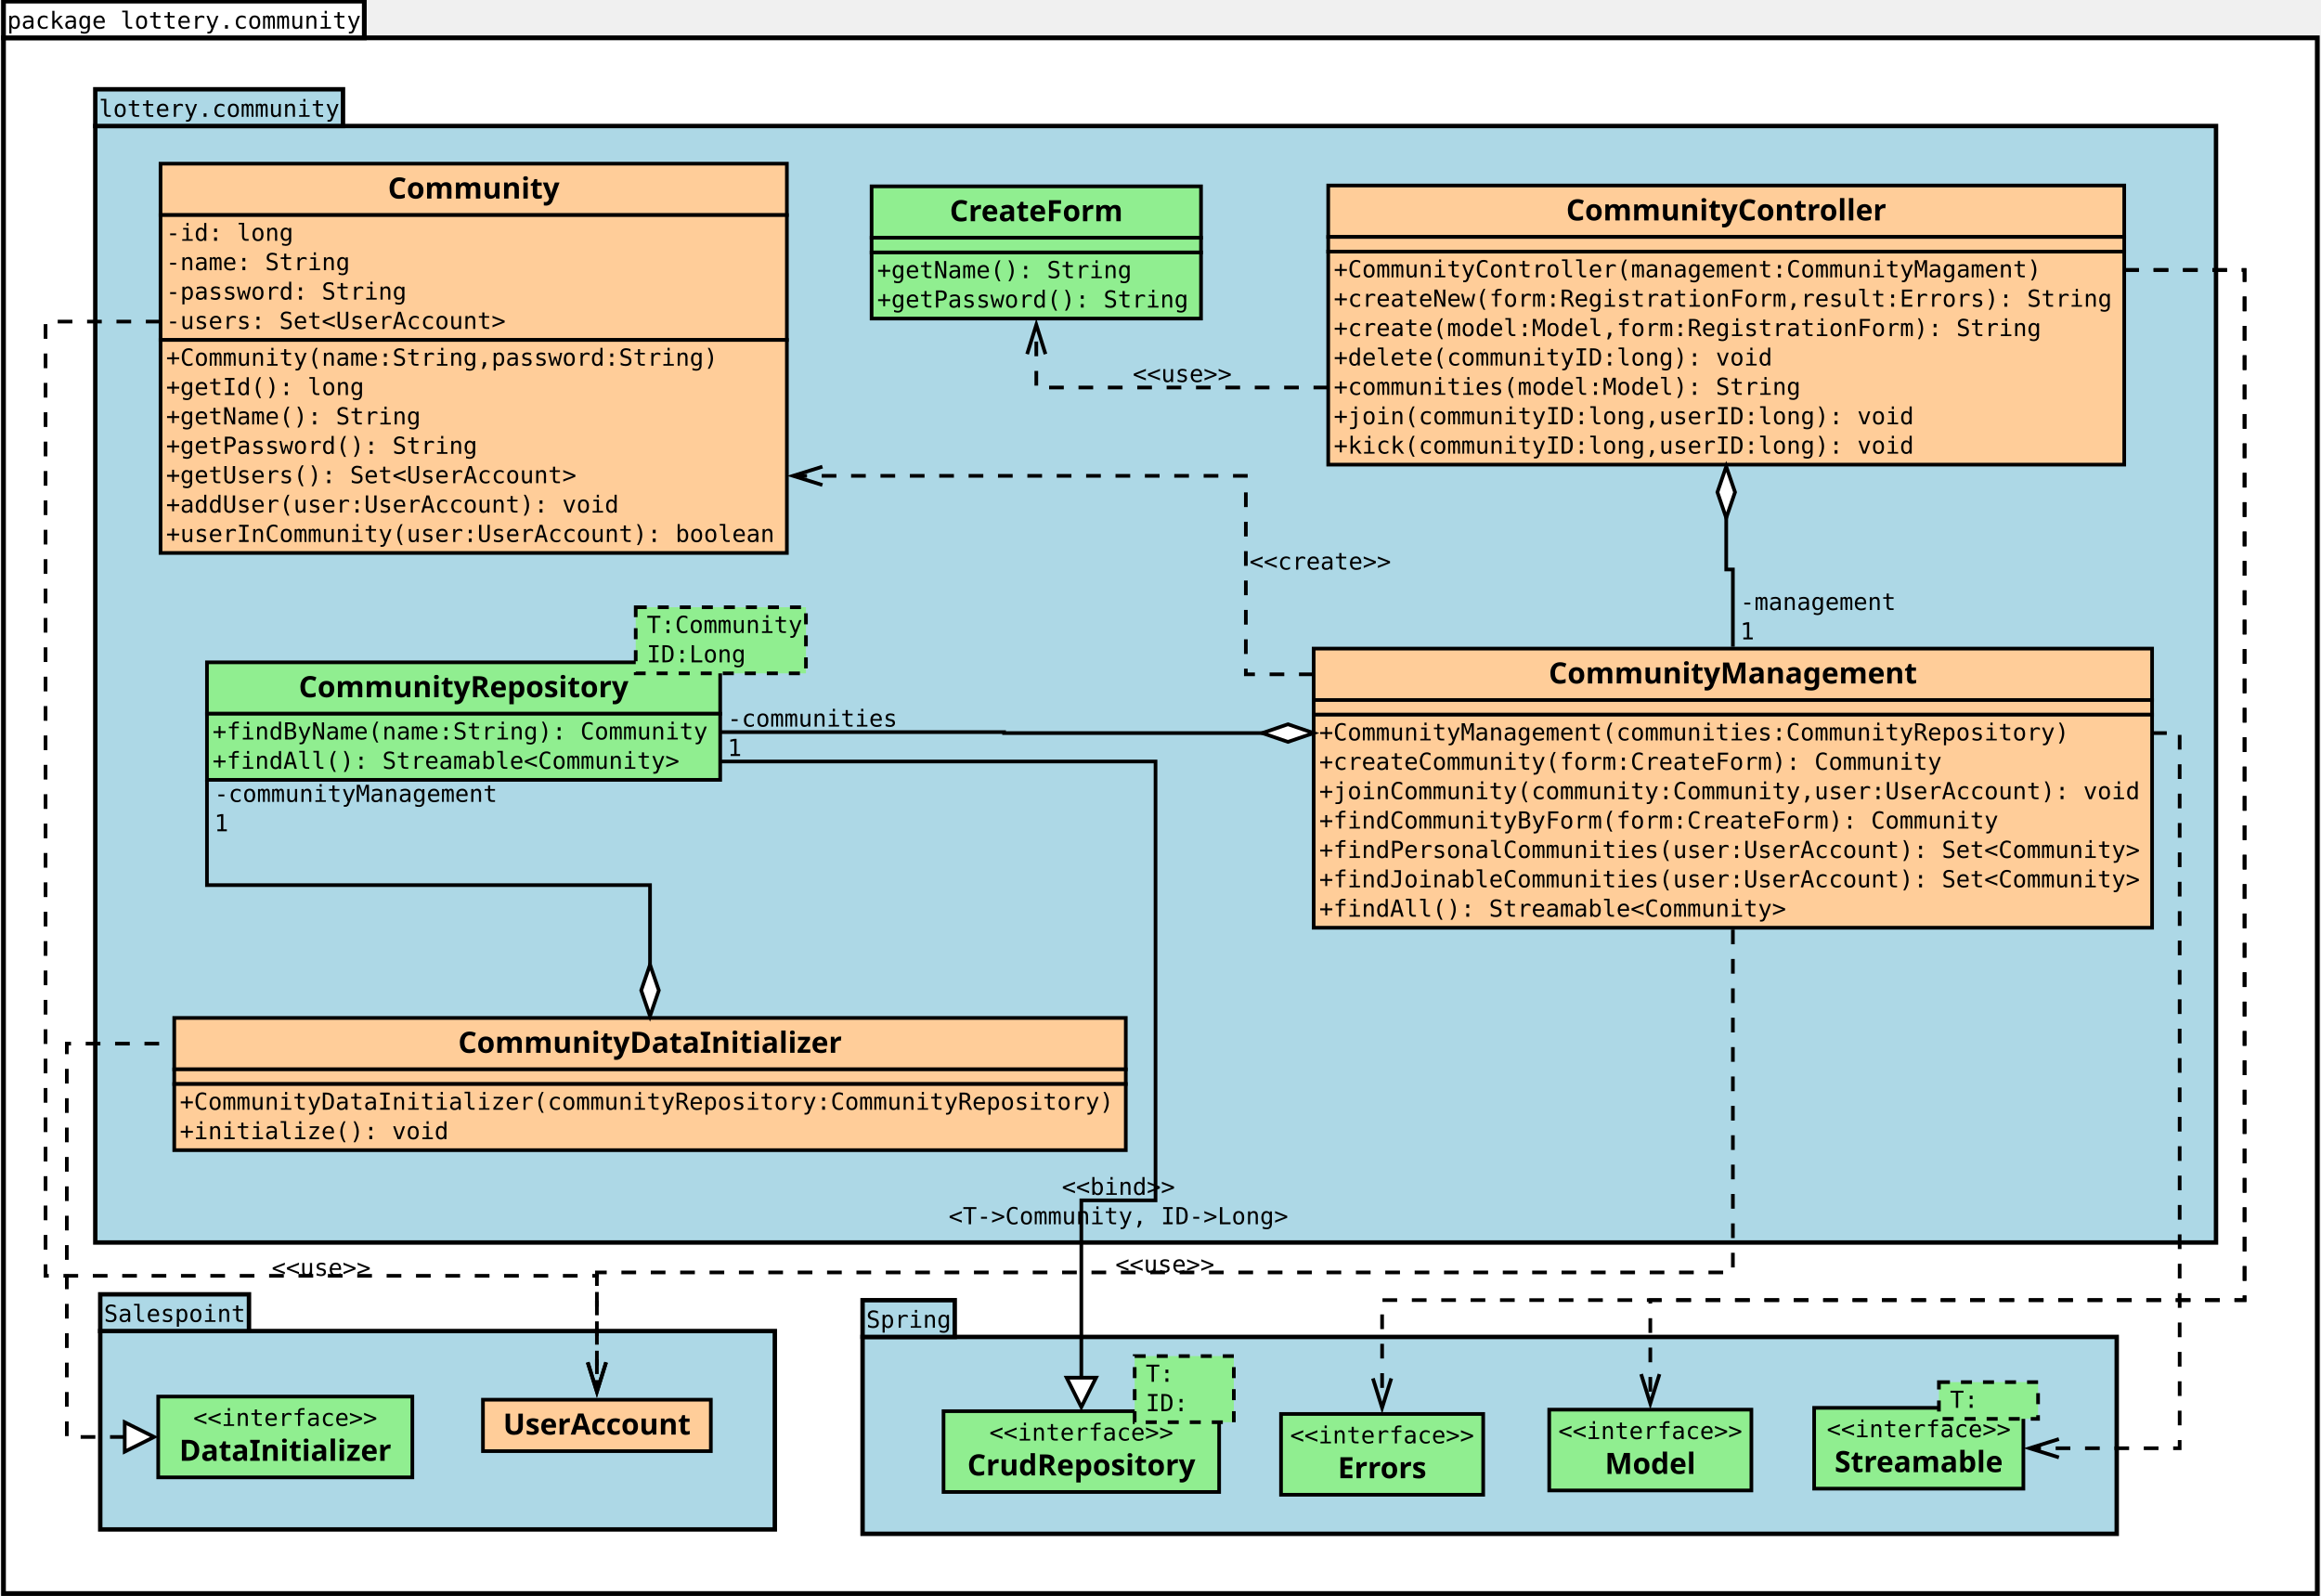
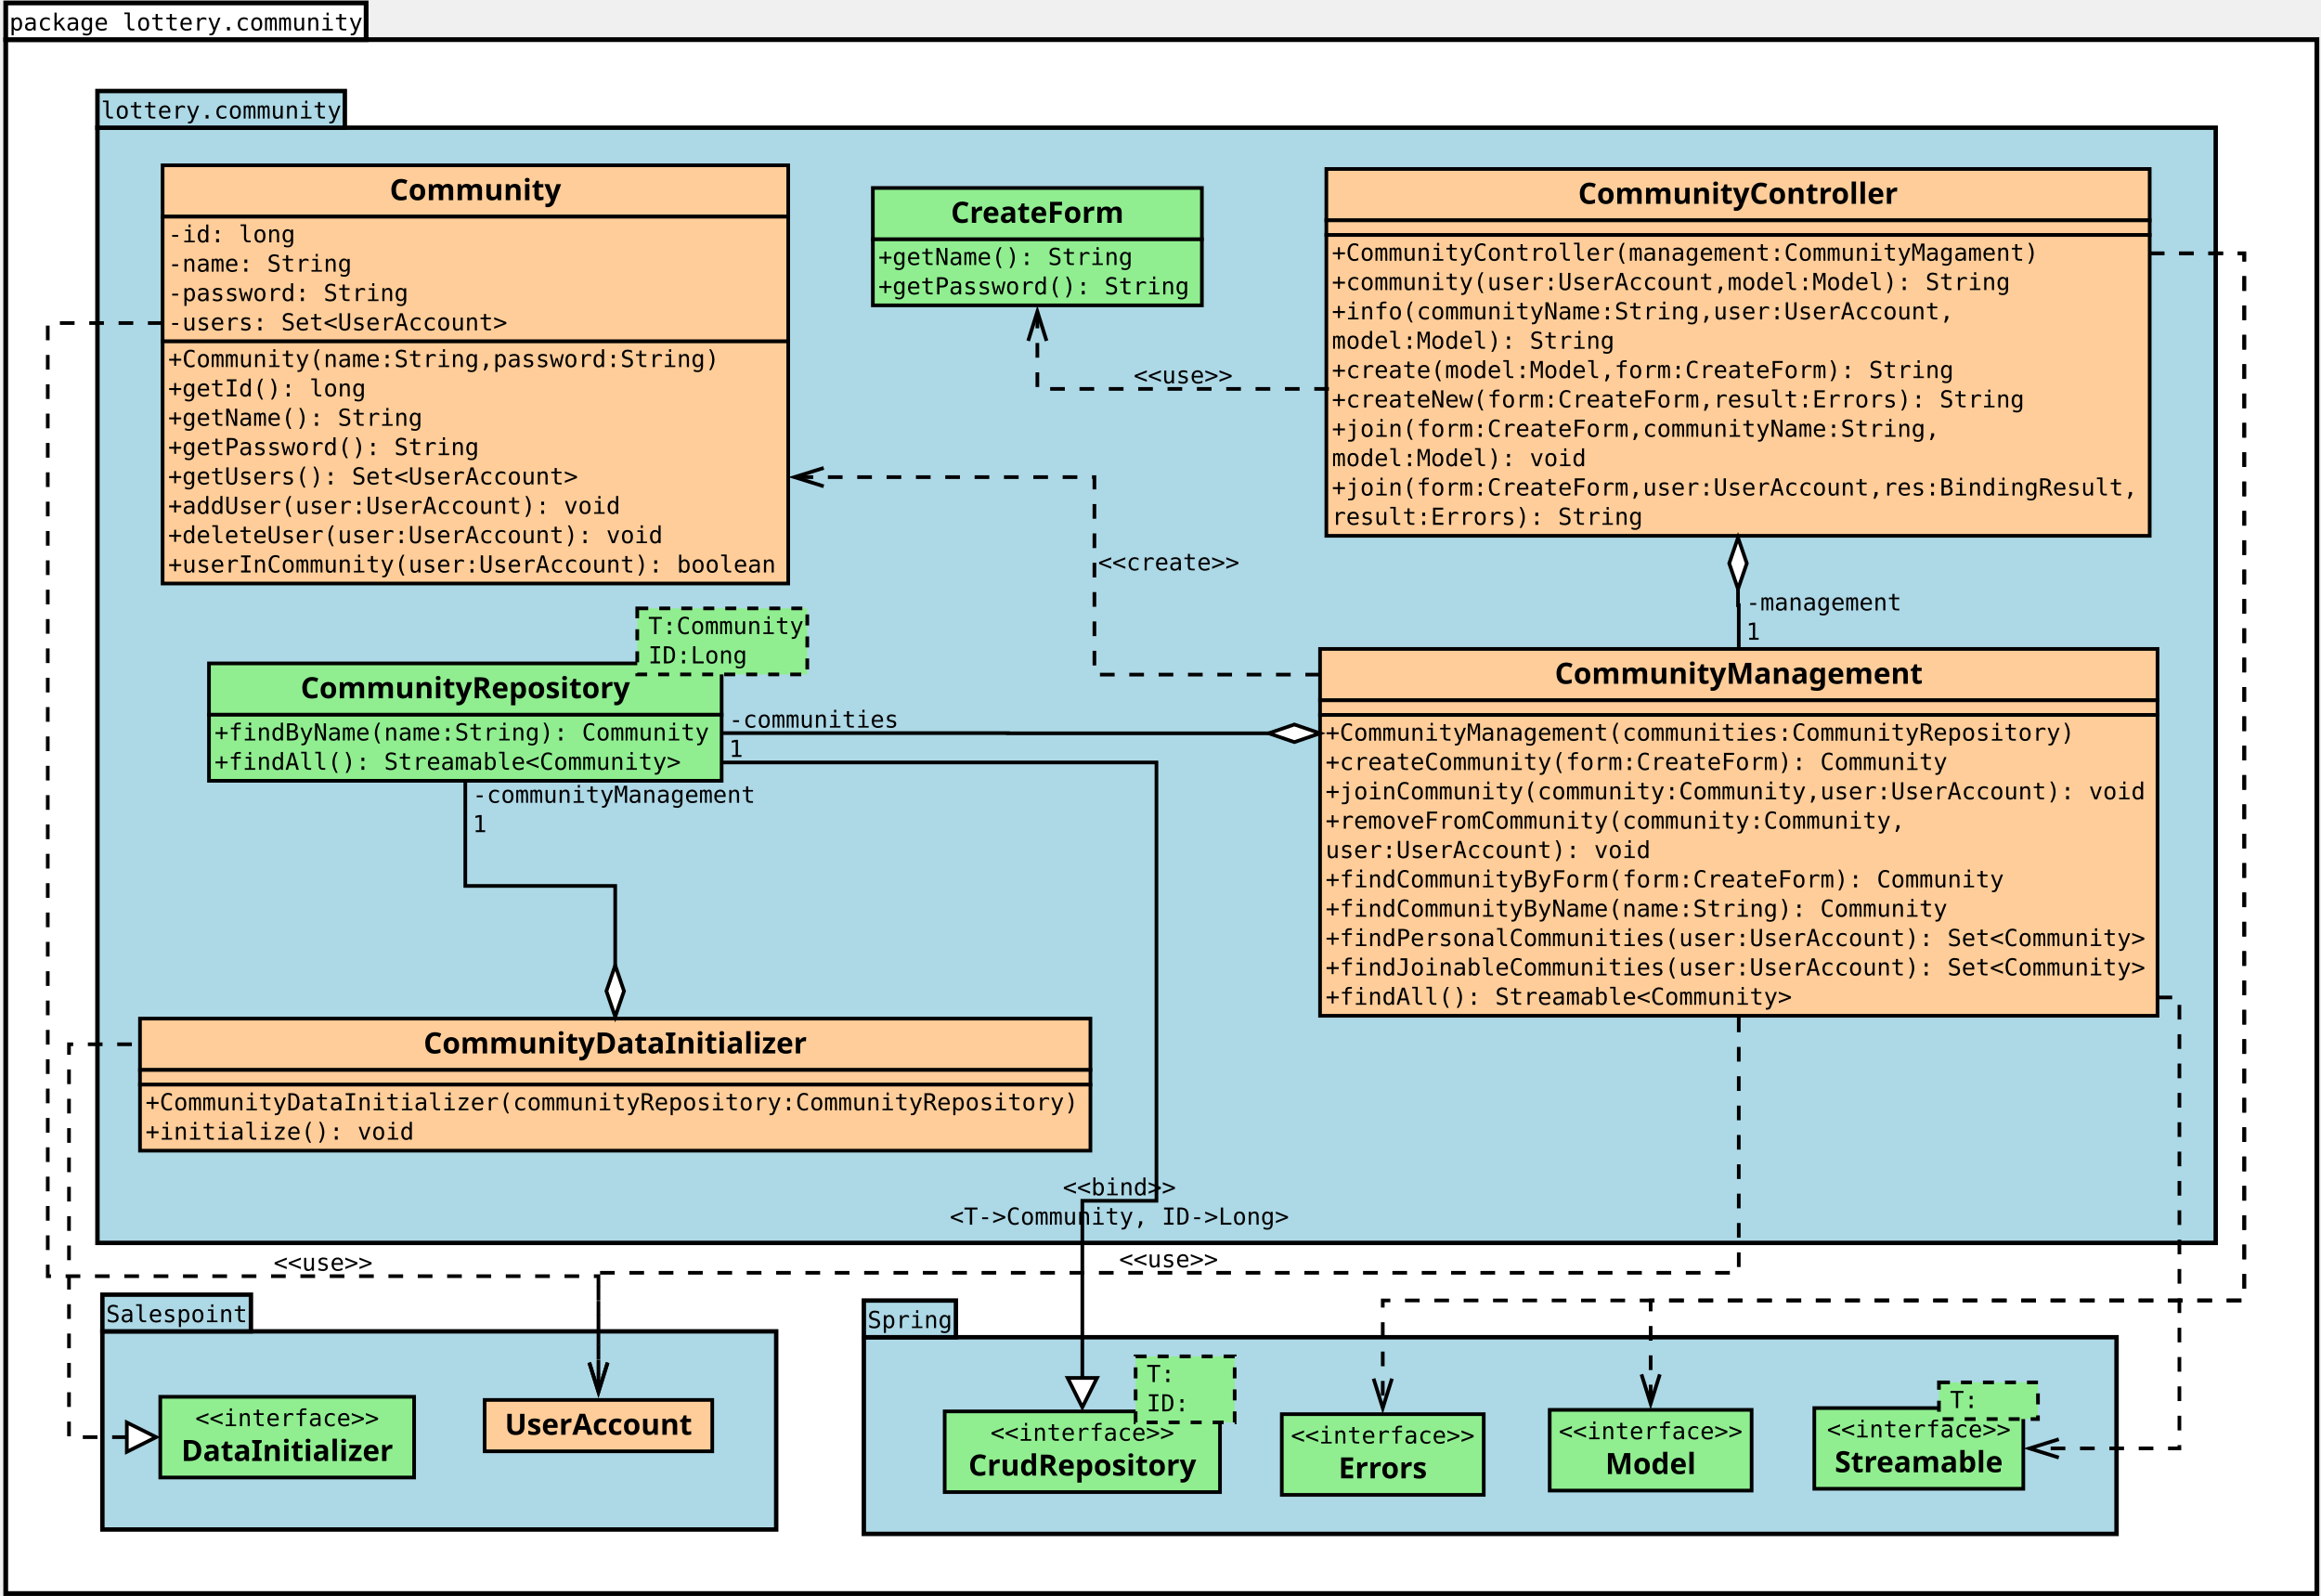
- <svg xmlns="http://www.w3.org/2000/svg" width="64cm" height="44cm" viewBox="-3 -21 1262 869">
+ <svg xmlns="http://www.w3.org/2000/svg" width="64cm" height="44cm" viewBox="-4 -22 1263 870">
  <g>
    <rect style="fill: #ffffff" x="-2.104" y="-0.399" width="1260.09" height="847.195" />
    <rect style="fill: none; fill-opacity:0; stroke-width: 2.6; stroke: #000000" x="-2.104" y="-0.399" width="1260.09" height="847.195" />
    <rect style="fill: #ffffff" x="-2.104" y="-20.399" width="196.5" height="20" />
    <rect style="fill: none; fill-opacity:0; stroke-width: 2.6; stroke: #000000" x="-2.104" y="-20.399" width="196.5" height="20" />
    <text font-size="12.8" style="fill: #000000;text-anchor:start;font-family:monospace;font-style:normal;font-weight:normal" x="-0.104" y="-5.399">package lottery.community</text>
  </g>
  <g>
    <rect style="fill: #add8e6" x="47.896" y="47.621" width="1154.93" height="608" />
    <rect style="fill: none; fill-opacity:0; stroke-width: 2.4; stroke: #000000" x="47.896" y="47.621" width="1154.93" height="608" />
    <rect style="fill: #add8e6" x="47.896" y="27.621" width="134.9" height="20" />
    <rect style="fill: none; fill-opacity:0; stroke-width: 2.4; stroke: #000000" x="47.896" y="27.621" width="134.9" height="20" />
    <text font-size="12.8" style="fill: #000000;text-anchor:start;font-family:monospace;font-style:normal;font-weight:normal" x="49.896" y="42.621">lottery.community</text>
  </g>
  <g>
    <rect style="fill: #add8e6" x="50.588" y="703.842" width="367.38" height="108.035" />
    <rect style="fill: none; fill-opacity:0; stroke-width: 2.4; stroke: #000000" x="50.588" y="703.842" width="367.38" height="108.035" />
    <rect style="fill: #add8e6" x="50.588" y="683.842" width="81" height="20" />
    <rect style="fill: none; fill-opacity:0; stroke-width: 2.4; stroke: #000000" x="50.588" y="683.842" width="81" height="20" />
    <text font-size="12.8" style="fill: #000000;text-anchor:start;font-family:monospace;font-style:normal;font-weight:normal" x="52.588" y="698.842">Salespoint</text>
  </g>
  <g>
    <rect style="fill: #add8e6" x="465.754" y="707.046" width="683" height="107.223" />
    <rect style="fill: none; fill-opacity:0; stroke-width: 2.4; stroke: #000000" x="465.754" y="707.046" width="683" height="107.223" />
    <rect style="fill: #add8e6" x="465.754" y="687.046" width="50.2" height="20" />
    <rect style="fill: none; fill-opacity:0; stroke-width: 2.4; stroke: #000000" x="465.754" y="687.046" width="50.2" height="20" />
    <text font-size="12.8" style="fill: #000000;text-anchor:start;font-family:monospace;font-style:normal;font-weight:normal" x="467.754" y="702.046">Spring</text>
  </g>
  <g>
-     <rect style="fill: #ffcd99" x="83.428" y="68.124" width="341.1" height="28" />
-     <rect style="fill: none; fill-opacity:0; stroke-width: 2; stroke: #000000" x="83.428" y="68.124" width="341.1" height="28" />
-     <text font-size="16" style="fill: #000000;text-anchor:middle;font-family:sans-serif;font-style:normal;font-weight:700" x="253.978" y="87.124">Community</text>
-     <rect style="fill: #ffcd99" x="83.428" y="96.124" width="341.1" height="68" />
-     <rect style="fill: none; fill-opacity:0; stroke-width: 2; stroke: #000000" x="83.428" y="96.124" width="341.1" height="68" />
+     <rect style="fill: #ffcd99" x="83.428" y="68.123" width="341.1" height="28" />
+     <rect style="fill: none; fill-opacity:0; stroke-width: 2; stroke: #000000" x="83.428" y="68.123" width="341.1" height="28" />
+     <text font-size="16" style="fill: #000000;text-anchor:middle;font-family:sans-serif;font-style:normal;font-weight:700" x="253.978" y="87.123">Community</text>
+     <rect style="fill: #ffcd99" x="83.428" y="96.123" width="341.1" height="68" />
+     <rect style="fill: none; fill-opacity:0; stroke-width: 2; stroke: #000000" x="83.428" y="96.123" width="341.1" height="68" />
    <text font-size="12.8" style="fill: #000000;text-anchor:start;font-family:monospace;font-style:normal;font-weight:normal" x="86.428" y="110.123">-id: long</text>
    <text font-size="12.8" style="fill: #000000;text-anchor:start;font-family:monospace;font-style:normal;font-weight:normal" x="86.428" y="126.123">-name: String</text>
    <text font-size="12.8" style="fill: #000000;text-anchor:start;font-family:monospace;font-style:normal;font-weight:normal" x="86.428" y="142.123">-password: String</text>
    <text font-size="12.8" style="fill: #000000;text-anchor:start;font-family:monospace;font-style:normal;font-weight:normal" x="86.428" y="158.123">-users: Set&lt;UserAccount&gt;</text>
-     <rect style="fill: #ffcd99" x="83.428" y="164.123" width="341.1" height="116" />
-     <rect style="fill: none; fill-opacity:0; stroke-width: 2; stroke: #000000" x="83.428" y="164.123" width="341.1" height="116" />
+     <rect style="fill: #ffcd99" x="83.428" y="164.123" width="341.1" height="132" />
+     <rect style="fill: none; fill-opacity:0; stroke-width: 2; stroke: #000000" x="83.428" y="164.123" width="341.1" height="132" />
    <text font-size="12.8" style="fill: #000000;text-anchor:start;font-family:monospace;font-style:normal;font-weight:normal" x="86.428" y="178.123">+Community(name:String,password:String)</text>
    <text font-size="12.8" style="fill: #000000;text-anchor:start;font-family:monospace;font-style:normal;font-weight:normal" x="86.428" y="194.123">+getId(): long</text>
    <text font-size="12.8" style="fill: #000000;text-anchor:start;font-family:monospace;font-style:normal;font-weight:normal" x="86.428" y="210.123">+getName(): String</text>
    <text font-size="12.8" style="fill: #000000;text-anchor:start;font-family:monospace;font-style:normal;font-weight:normal" x="86.428" y="226.123">+getPassword(): String</text>
    <text font-size="12.8" style="fill: #000000;text-anchor:start;font-family:monospace;font-style:normal;font-weight:normal" x="86.428" y="242.123">+getUsers(): Set&lt;UserAccount&gt;</text>
    <text font-size="12.8" style="fill: #000000;text-anchor:start;font-family:monospace;font-style:normal;font-weight:normal" x="86.428" y="258.123">+addUser(user:UserAccount): void</text>
-     <text font-size="12.8" style="fill: #000000;text-anchor:start;font-family:monospace;font-style:normal;font-weight:normal" x="86.428" y="274.123">+userInCommunity(user:UserAccount): boolean</text>
-   </g>
-   <g>
-     <rect style="fill: #ffcd99" x="719.338" y="80.023" width="433.5" height="28" />
-     <rect style="fill: none; fill-opacity:0; stroke-width: 2; stroke: #000000" x="719.338" y="80.023" width="433.5" height="28" />
-     <text font-size="16" style="fill: #000000;text-anchor:middle;font-family:sans-serif;font-style:normal;font-weight:700" x="936.088" y="99.023">CommunityController</text>
-     <rect style="fill: #ffcd99" x="719.338" y="108.023" width="433.5" height="8" />
-     <rect style="fill: none; fill-opacity:0; stroke-width: 2; stroke: #000000" x="719.338" y="108.023" width="433.5" height="8" />
-     <rect style="fill: #ffcd99" x="719.338" y="116.023" width="433.5" height="116" />
-     <rect style="fill: none; fill-opacity:0; stroke-width: 2; stroke: #000000" x="719.338" y="116.023" width="433.5" height="116" />
-     <text font-size="12.8" style="fill: #000000;text-anchor:start;font-family:monospace;font-style:normal;font-weight:normal" x="722.338" y="130.023">+CommunityController(management:CommunityMagament)</text>
-     <text font-size="12.8" style="fill: #000000;text-anchor:start;font-family:monospace;font-style:normal;font-weight:normal" x="722.338" y="146.023">+createNew(form:RegistrationForm,result:Errors): String</text>
-     <text font-size="12.8" style="fill: #000000;text-anchor:start;font-family:monospace;font-style:normal;font-weight:normal" x="722.338" y="162.023">+create(model:Model,form:RegistrationForm): String</text>
-     <text font-size="12.8" style="fill: #000000;text-anchor:start;font-family:monospace;font-style:normal;font-weight:normal" x="722.338" y="178.023">+delete(communityID:long): void</text>
-     <text font-size="12.8" style="fill: #000000;text-anchor:start;font-family:monospace;font-style:normal;font-weight:normal" x="722.338" y="194.023">+communities(model:Model): String</text>
-     <text font-size="12.8" style="fill: #000000;text-anchor:start;font-family:monospace;font-style:normal;font-weight:normal" x="722.338" y="210.023">+join(communityID:long,userID:long): void</text>
-     <text font-size="12.8" style="fill: #000000;text-anchor:start;font-family:monospace;font-style:normal;font-weight:normal" x="722.338" y="226.023">+kick(communityID:long,userID:long): void</text>
-   </g>
-   <g>
-     <rect style="fill: #ffcd99" x="711.416" y="332.206" width="456.6" height="28" />
-     <rect style="fill: none; fill-opacity:0; stroke-width: 2; stroke: #000000" x="711.416" y="332.206" width="456.6" height="28" />
-     <text font-size="16" style="fill: #000000;text-anchor:middle;font-family:sans-serif;font-style:normal;font-weight:700" x="939.716" y="351.206">CommunityManagement</text>
-     <rect style="fill: #ffcd99" x="711.416" y="360.206" width="456.6" height="8" />
-     <rect style="fill: none; fill-opacity:0; stroke-width: 2; stroke: #000000" x="711.416" y="360.206" width="456.6" height="8" />
-     <rect style="fill: #ffcd99" x="711.416" y="368.206" width="456.6" height="116" />
-     <rect style="fill: none; fill-opacity:0; stroke-width: 2; stroke: #000000" x="711.416" y="368.206" width="456.6" height="116" />
-     <text font-size="12.8" style="fill: #000000;text-anchor:start;font-family:monospace;font-style:normal;font-weight:normal" x="714.416" y="382.206">+CommunityManagement(communities:CommunityRepository)</text>
-     <text font-size="12.8" style="fill: #000000;text-anchor:start;font-family:monospace;font-style:normal;font-weight:normal" x="714.416" y="398.206">+createCommunity(form:CreateForm): Community</text>
-     <text font-size="12.8" style="fill: #000000;text-anchor:start;font-family:monospace;font-style:normal;font-weight:normal" x="714.416" y="414.206">+joinCommunity(community:Community,user:UserAccount): void</text>
-     <text font-size="12.8" style="fill: #000000;text-anchor:start;font-family:monospace;font-style:normal;font-weight:normal" x="714.416" y="430.206">+findCommunityByForm(form:CreateForm): Community</text>
-     <text font-size="12.8" style="fill: #000000;text-anchor:start;font-family:monospace;font-style:normal;font-weight:normal" x="714.416" y="446.206">+findPersonalCommunities(user:UserAccount): Set&lt;Community&gt;</text>
-     <text font-size="12.8" style="fill: #000000;text-anchor:start;font-family:monospace;font-style:normal;font-weight:normal" x="714.416" y="462.206">+findJoinableCommunities(user:UserAccount): Set&lt;Community&gt;</text>
-     <text font-size="12.8" style="fill: #000000;text-anchor:start;font-family:monospace;font-style:normal;font-weight:normal" x="714.416" y="478.206">+findAll(): Streamable&lt;Community&gt;</text>
-   </g>
-   <g>
-     <rect style="fill: #ffcd99" x="90.896" y="533.332" width="518.2" height="28" />
-     <rect style="fill: none; fill-opacity:0; stroke-width: 2; stroke: #000000" x="90.896" y="533.332" width="518.2" height="28" />
-     <text font-size="16" style="fill: #000000;text-anchor:middle;font-family:sans-serif;font-style:normal;font-weight:700" x="349.996" y="552.332">CommunityDataInitializer</text>
-     <rect style="fill: #ffcd99" x="90.896" y="561.332" width="518.2" height="8" />
-     <rect style="fill: none; fill-opacity:0; stroke-width: 2; stroke: #000000" x="90.896" y="561.332" width="518.2" height="8" />
-     <rect style="fill: #ffcd99" x="90.896" y="569.332" width="518.2" height="36" />
-     <rect style="fill: none; fill-opacity:0; stroke-width: 2; stroke: #000000" x="90.896" y="569.332" width="518.2" height="36" />
-     <text font-size="12.8" style="fill: #000000;text-anchor:start;font-family:monospace;font-style:normal;font-weight:normal" x="93.896" y="583.332">+CommunityDataInitializer(communityRepository:CommunityRepository)</text>
-     <text font-size="12.8" style="fill: #000000;text-anchor:start;font-family:monospace;font-style:normal;font-weight:normal" x="93.896" y="599.332">+initialize(): void</text>
+     <text font-size="12.8" style="fill: #000000;text-anchor:start;font-family:monospace;font-style:normal;font-weight:normal" x="86.428" y="274.123">+deleteUser(user:UserAccount): void</text>
+     <text font-size="12.8" style="fill: #000000;text-anchor:start;font-family:monospace;font-style:normal;font-weight:normal" x="86.428" y="290.123">+userInCommunity(user:UserAccount): boolean</text>
+   </g>
+   <g>
+     <rect style="fill: #ffcd99" x="717.924" y="70.124" width="448.9" height="28" />
+     <rect style="fill: none; fill-opacity:0; stroke-width: 2; stroke: #000000" x="717.924" y="70.124" width="448.9" height="28" />
+     <text font-size="16" style="fill: #000000;text-anchor:middle;font-family:sans-serif;font-style:normal;font-weight:700" x="942.374" y="89.124">CommunityController</text>
+     <rect style="fill: #ffcd99" x="717.924" y="98.124" width="448.9" height="8" />
+     <rect style="fill: none; fill-opacity:0; stroke-width: 2; stroke: #000000" x="717.924" y="98.124" width="448.9" height="8" />
+     <rect style="fill: #ffcd99" x="717.924" y="106.124" width="448.9" height="164" />
+     <rect style="fill: none; fill-opacity:0; stroke-width: 2; stroke: #000000" x="717.924" y="106.124" width="448.9" height="164" />
+     <text font-size="12.8" style="fill: #000000;text-anchor:start;font-family:monospace;font-style:normal;font-weight:normal" x="720.924" y="120.124">+CommunityController(management:CommunityMagament)</text>
+     <text font-size="12.8" style="fill: #000000;text-anchor:start;font-family:monospace;font-style:normal;font-weight:normal" x="720.924" y="136.124">+community(user:UserAccount,model:Model): String</text>
+     <text font-size="12.8" style="fill: #000000;text-anchor:start;font-family:monospace;font-style:normal;font-weight:normal" x="720.924" y="152.124">+info(communityName:String,user:UserAccount,</text>
+     <text font-size="12.8" style="fill: #000000;text-anchor:start;font-family:monospace;font-style:normal;font-weight:normal" x="720.924" y="168.124">      model:Model): String</text>
+     <text font-size="12.8" style="fill: #000000;text-anchor:start;font-family:monospace;font-style:normal;font-weight:normal" x="720.924" y="184.124">+create(model:Model,form:CreateForm): String</text>
+     <text font-size="12.8" style="fill: #000000;text-anchor:start;font-family:monospace;font-style:normal;font-weight:normal" x="720.924" y="200.124">+createNew(form:CreateForm,result:Errors): String</text>
+     <text font-size="12.8" style="fill: #000000;text-anchor:start;font-family:monospace;font-style:normal;font-weight:normal" x="720.924" y="216.124">+join(form:CreateForm,communityName:String,</text>
+     <text font-size="12.8" style="fill: #000000;text-anchor:start;font-family:monospace;font-style:normal;font-weight:normal" x="720.924" y="232.124">      model:Model): void</text>
+     <text font-size="12.8" style="fill: #000000;text-anchor:start;font-family:monospace;font-style:normal;font-weight:normal" x="720.924" y="248.124">+join(form:CreateForm,user:UserAccount,res:BindingResult,</text>
+     <text font-size="12.8" style="fill: #000000;text-anchor:start;font-family:monospace;font-style:normal;font-weight:normal" x="720.924" y="264.124">      result:Errors): String</text>
+   </g>
+   <g>
+     <rect style="fill: #ffcd99" x="714.488" y="331.792" width="456.6" height="28" />
+     <rect style="fill: none; fill-opacity:0; stroke-width: 2; stroke: #000000" x="714.488" y="331.792" width="456.6" height="28" />
+     <text font-size="16" style="fill: #000000;text-anchor:middle;font-family:sans-serif;font-style:normal;font-weight:700" x="942.788" y="350.792">CommunityManagement</text>
+     <rect style="fill: #ffcd99" x="714.488" y="359.792" width="456.6" height="8" />
+     <rect style="fill: none; fill-opacity:0; stroke-width: 2; stroke: #000000" x="714.488" y="359.792" width="456.6" height="8" />
+     <rect style="fill: #ffcd99" x="714.488" y="367.792" width="456.6" height="164" />
+     <rect style="fill: none; fill-opacity:0; stroke-width: 2; stroke: #000000" x="714.488" y="367.792" width="456.6" height="164" />
+     <text font-size="12.8" style="fill: #000000;text-anchor:start;font-family:monospace;font-style:normal;font-weight:normal" x="717.488" y="381.792">+CommunityManagement(communities:CommunityRepository)</text>
+     <text font-size="12.8" style="fill: #000000;text-anchor:start;font-family:monospace;font-style:normal;font-weight:normal" x="717.488" y="397.792">+createCommunity(form:CreateForm): Community</text>
+     <text font-size="12.8" style="fill: #000000;text-anchor:start;font-family:monospace;font-style:normal;font-weight:normal" x="717.488" y="413.792">+joinCommunity(community:Community,user:UserAccount): void</text>
+     <text font-size="12.8" style="fill: #000000;text-anchor:start;font-family:monospace;font-style:normal;font-weight:normal" x="717.488" y="429.792">+removeFromCommunity(community:Community,</text>
+     <text font-size="12.8" style="fill: #000000;text-anchor:start;font-family:monospace;font-style:normal;font-weight:normal" x="717.488" y="445.792">                     user:UserAccount): void</text>
+     <text font-size="12.8" style="fill: #000000;text-anchor:start;font-family:monospace;font-style:normal;font-weight:normal" x="717.488" y="461.792">+findCommunityByForm(form:CreateForm): Community</text>
+     <text font-size="12.8" style="fill: #000000;text-anchor:start;font-family:monospace;font-style:normal;font-weight:normal" x="717.488" y="477.792">+findCommunityByName(name:String): Community</text>
+     <text font-size="12.8" style="fill: #000000;text-anchor:start;font-family:monospace;font-style:normal;font-weight:normal" x="717.488" y="493.792">+findPersonalCommunities(user:UserAccount): Set&lt;Community&gt;</text>
+     <text font-size="12.8" style="fill: #000000;text-anchor:start;font-family:monospace;font-style:normal;font-weight:normal" x="717.488" y="509.792">+findJoinableCommunities(user:UserAccount): Set&lt;Community&gt;</text>
+     <text font-size="12.8" style="fill: #000000;text-anchor:start;font-family:monospace;font-style:normal;font-weight:normal" x="717.488" y="525.792">+findAll(): Streamable&lt;Community&gt;</text>
+   </g>
+   <g>
+     <rect style="fill: #ffcd99" x="71.097" y="533.332" width="518.2" height="28" />
+     <rect style="fill: none; fill-opacity:0; stroke-width: 2; stroke: #000000" x="71.097" y="533.332" width="518.2" height="28" />
+     <text font-size="16" style="fill: #000000;text-anchor:middle;font-family:sans-serif;font-style:normal;font-weight:700" x="330.197" y="552.332">CommunityDataInitializer</text>
+     <rect style="fill: #ffcd99" x="71.097" y="561.332" width="518.2" height="8" />
+     <rect style="fill: none; fill-opacity:0; stroke-width: 2; stroke: #000000" x="71.097" y="561.332" width="518.2" height="8" />
+     <rect style="fill: #ffcd99" x="71.097" y="569.332" width="518.2" height="36" />
+     <rect style="fill: none; fill-opacity:0; stroke-width: 2; stroke: #000000" x="71.097" y="569.332" width="518.2" height="36" />
+     <text font-size="12.8" style="fill: #000000;text-anchor:start;font-family:monospace;font-style:normal;font-weight:normal" x="74.097" y="583.332">+CommunityDataInitializer(communityRepository:CommunityRepository)</text>
+     <text font-size="12.8" style="fill: #000000;text-anchor:start;font-family:monospace;font-style:normal;font-weight:normal" x="74.097" y="599.332">+initialize(): void</text>
  </g>
  <g>
    <rect style="fill: #90ee90" x="82.16" y="739.518" width="138.4" height="44" />
    <rect style="fill: none; fill-opacity:0; stroke-width: 2; stroke: #000000" x="82.16" y="739.518" width="138.4" height="44" />
    <text font-size="12.8" style="fill: #000000;text-anchor:middle;font-family:monospace;font-style:normal;font-weight:normal" x="151.36" y="755.518">&lt;&lt;interface&gt;&gt;</text>
    <text font-size="16" style="fill: #000000;text-anchor:middle;font-family:sans-serif;font-style:normal;font-weight:700" x="151.36" y="774.518">DataInitializer</text>
  </g>
  <g>
-     <rect style="fill: #ffcd99" x="259.015" y="741.234" width="124.1" height="28" />
-     <rect style="fill: none; fill-opacity:0; stroke-width: 2; stroke: #000000" x="259.015" y="741.234" width="124.1" height="28" />
-     <text font-size="16" style="fill: #000000;text-anchor:middle;font-family:sans-serif;font-style:normal;font-weight:700" x="321.065" y="760.234">UserAccount</text>
-   </g>
-   <g>
-     <rect style="fill: #90ee90" x="839.695" y="746.644" width="110.1" height="44" />
-     <rect style="fill: none; fill-opacity:0; stroke-width: 2; stroke: #000000" x="839.695" y="746.644" width="110.1" height="44" />
-     <text font-size="12.8" style="fill: #000000;text-anchor:middle;font-family:monospace;font-style:normal;font-weight:normal" x="894.745" y="762.644">&lt;&lt;interface&gt;&gt;</text>
-     <text font-size="16" style="fill: #000000;text-anchor:middle;font-family:sans-serif;font-style:normal;font-weight:700" x="894.745" y="781.644">Model</text>
-   </g>
-   <g>
-     <rect style="fill: #90ee90" x="693.637" y="748.989" width="110.1" height="44" />
-     <rect style="fill: none; fill-opacity:0; stroke-width: 2; stroke: #000000" x="693.637" y="748.989" width="110.1" height="44" />
-     <text font-size="12.8" style="fill: #000000;text-anchor:middle;font-family:monospace;font-style:normal;font-weight:normal" x="748.687" y="764.989">&lt;&lt;interface&gt;&gt;</text>
-     <text font-size="16" style="fill: #000000;text-anchor:middle;font-family:sans-serif;font-style:normal;font-weight:700" x="748.687" y="783.989">Errors</text>
-   </g>
-   <g>
-     <rect style="fill: #90ee90" x="509.837" y="747.48" width="150.1" height="44" />
-     <rect style="fill: none; fill-opacity:0; stroke-width: 2; stroke: #000000" x="509.837" y="747.48" width="150.1" height="44" />
-     <text font-size="12.8" style="fill: #000000;text-anchor:middle;font-family:monospace;font-style:normal;font-weight:normal" x="584.887" y="763.48">&lt;&lt;interface&gt;&gt;</text>
-     <text font-size="16" style="fill: #000000;text-anchor:middle;font-family:sans-serif;font-style:normal;font-weight:700" x="584.887" y="782.48">CrudRepository</text>
-     <rect style="fill: #90ee90" x="613.937" y="717.48" width="54" height="36" />
-     <rect style="fill: none; fill-opacity:0; stroke-width: 2; stroke-dasharray: 6; stroke: #000000" x="613.937" y="717.48" width="54" height="36" />
-     <text font-size="12.8" style="fill: #000000;text-anchor:start;font-family:monospace;font-style:normal;font-weight:normal" x="619.937" y="731.48">T:</text>
-     <text font-size="12.8" style="fill: #000000;text-anchor:start;font-family:monospace;font-style:normal;font-weight:normal" x="619.937" y="747.48">ID:</text>
+     <rect style="fill: #ffcd99" x="259.014" y="741.234" width="124.1" height="28" />
+     <rect style="fill: none; fill-opacity:0; stroke-width: 2; stroke: #000000" x="259.014" y="741.234" width="124.1" height="28" />
+     <text font-size="16" style="fill: #000000;text-anchor:middle;font-family:sans-serif;font-style:normal;font-weight:700" x="321.064" y="760.234">UserAccount</text>
+   </g>
+   <g>
+     <rect style="fill: #90ee90" x="839.696" y="746.644" width="110.1" height="44" />
+     <rect style="fill: none; fill-opacity:0; stroke-width: 2; stroke: #000000" x="839.696" y="746.644" width="110.1" height="44" />
+     <text font-size="12.8" style="fill: #000000;text-anchor:middle;font-family:monospace;font-style:normal;font-weight:normal" x="894.746" y="762.644">&lt;&lt;interface&gt;&gt;</text>
+     <text font-size="16" style="fill: #000000;text-anchor:middle;font-family:sans-serif;font-style:normal;font-weight:700" x="894.746" y="781.644">Model</text>
+   </g>
+   <g>
+     <rect style="fill: #90ee90" x="693.636" y="748.99" width="110.1" height="44" />
+     <rect style="fill: none; fill-opacity:0; stroke-width: 2; stroke: #000000" x="693.636" y="748.99" width="110.1" height="44" />
+     <text font-size="12.8" style="fill: #000000;text-anchor:middle;font-family:monospace;font-style:normal;font-weight:normal" x="748.686" y="764.99">&lt;&lt;interface&gt;&gt;</text>
+     <text font-size="16" style="fill: #000000;text-anchor:middle;font-family:sans-serif;font-style:normal;font-weight:700" x="748.686" y="783.99">Errors</text>
+   </g>
+   <g>
+     <rect style="fill: #90ee90" x="509.836" y="747.48" width="150.1" height="44" />
+     <rect style="fill: none; fill-opacity:0; stroke-width: 2; stroke: #000000" x="509.836" y="747.48" width="150.1" height="44" />
+     <text font-size="12.8" style="fill: #000000;text-anchor:middle;font-family:monospace;font-style:normal;font-weight:normal" x="584.886" y="763.48">&lt;&lt;interface&gt;&gt;</text>
+     <text font-size="16" style="fill: #000000;text-anchor:middle;font-family:sans-serif;font-style:normal;font-weight:700" x="584.886" y="782.48">CrudRepository</text>
+     <rect style="fill: #90ee90" x="613.936" y="717.48" width="54" height="36" />
+     <rect style="fill: none; fill-opacity:0; stroke-width: 2; stroke-dasharray: 6; stroke: #000000" x="613.936" y="717.48" width="54" height="36" />
+     <text font-size="12.8" style="fill: #000000;text-anchor:start;font-family:monospace;font-style:normal;font-weight:normal" x="619.936" y="731.48">T:</text>
+     <text font-size="12.8" style="fill: #000000;text-anchor:start;font-family:monospace;font-style:normal;font-weight:normal" x="619.936" y="747.48">ID:</text>
  </g>
  <g>
    <rect style="fill: #90ee90" x="983.97" y="745.662" width="113.95" height="44" />
    <rect style="fill: none; fill-opacity:0; stroke-width: 2; stroke: #000000" x="983.97" y="745.662" width="113.95" height="44" />
-     <text font-size="12.8" style="fill: #000000;text-anchor:middle;font-family:monospace;font-style:normal;font-weight:normal" x="1040.94" y="761.662">&lt;&lt;interface&gt;&gt;</text>
-     <text font-size="16" style="fill: #000000;text-anchor:middle;font-family:sans-serif;font-style:normal;font-weight:700" x="1040.94" y="780.662">Streamable</text>
+     <text font-size="12.8" style="fill: #000000;text-anchor:middle;font-family:monospace;font-style:normal;font-weight:normal" x="1040.95" y="761.662">&lt;&lt;interface&gt;&gt;</text>
+     <text font-size="16" style="fill: #000000;text-anchor:middle;font-family:sans-serif;font-style:normal;font-weight:700" x="1040.95" y="780.662">Streamable</text>
    <rect style="fill: #90ee90" x="1051.92" y="731.662" width="54" height="20" />
    <rect style="fill: none; fill-opacity:0; stroke-width: 2; stroke-dasharray: 6; stroke: #000000" x="1051.92" y="731.662" width="54" height="20" />
    <text font-size="12.8" style="fill: #000000;text-anchor:start;font-family:monospace;font-style:normal;font-weight:normal" x="1057.92" y="745.662">T:</text>
  </g>
  <g>
-     <polyline style="fill: none; fill-opacity:0; stroke-width: 2; stroke-dasharray: 8; stroke: #000000" points="711.416,346.206 674.482,346.206 674.482,238.123 431.233,238.123 " />
-     <polyline style="fill: none; fill-opacity:0; stroke-width: 2; stroke: #000000" points="443.881,233.123 427.881,238.123 443.881,243.123 " />
-     <text font-size="12.8" style="fill: #000000;text-anchor:start;font-family:monospace;font-style:normal;font-weight:normal" x="676.482" y="289.165">&lt;&lt;create&gt;&gt;</text>
+     <polyline style="fill: none; fill-opacity:0; stroke-width: 2; stroke-dasharray: 8; stroke: #000000" points="714.488,345.792 591.472,345.792 591.472,238.124 431.233,238.124 " />
+     <polyline style="fill: none; fill-opacity:0; stroke-width: 2; stroke: #000000" points="443.881,233.124 427.881,238.124 443.881,243.124 " />
+     <text font-size="12.8" style="fill: #000000;text-anchor:start;font-family:monospace;font-style:normal;font-weight:normal" x="593.472" y="288.958">&lt;&lt;create&gt;&gt;</text>
  </g>
  <g>
    <rect style="fill: #90ee90" x="470.666" y="80.478" width="179.4" height="28" />
    <rect style="fill: none; fill-opacity:0; stroke-width: 2; stroke: #000000" x="470.666" y="80.478" width="179.4" height="28" />
    <text font-size="16" style="fill: #000000;text-anchor:middle;font-family:sans-serif;font-style:normal;font-weight:700" x="560.366" y="99.478">CreateForm</text>
-     <rect style="fill: #90ee90" x="470.666" y="108.478" width="179.4" height="8" />
-     <rect style="fill: none; fill-opacity:0; stroke-width: 2; stroke: #000000" x="470.666" y="108.478" width="179.4" height="8" />
-     <rect style="fill: #90ee90" x="470.666" y="116.478" width="179.4" height="36" />
-     <rect style="fill: none; fill-opacity:0; stroke-width: 2; stroke: #000000" x="470.666" y="116.478" width="179.4" height="36" />
-     <text font-size="12.8" style="fill: #000000;text-anchor:start;font-family:monospace;font-style:normal;font-weight:normal" x="473.666" y="130.478">+getName(): String</text>
-     <text font-size="12.8" style="fill: #000000;text-anchor:start;font-family:monospace;font-style:normal;font-weight:normal" x="473.666" y="146.478">+getPassword(): String</text>
+     <rect style="fill: #90ee90" x="470.666" y="108.478" width="179.4" height="36" />
+     <rect style="fill: none; fill-opacity:0; stroke-width: 2; stroke: #000000" x="470.666" y="108.478" width="179.4" height="36" />
+     <text font-size="12.8" style="fill: #000000;text-anchor:start;font-family:monospace;font-style:normal;font-weight:normal" x="473.666" y="122.478">+getName(): String</text>
+     <text font-size="12.8" style="fill: #000000;text-anchor:start;font-family:monospace;font-style:normal;font-weight:normal" x="473.666" y="138.478">+getPassword(): String</text>
  </g>
  <g>
    <rect style="fill: #90ee90" x="108.714" y="339.682" width="279.5" height="28" />
    <rect style="fill: none; fill-opacity:0; stroke-width: 2; stroke: #000000" x="108.714" y="339.682" width="279.5" height="28" />
    <text font-size="16" style="fill: #000000;text-anchor:middle;font-family:sans-serif;font-style:normal;font-weight:700" x="248.464" y="358.682">CommunityRepository</text>
    <rect style="fill: #90ee90" x="108.714" y="367.682" width="279.5" height="36" />
    <rect style="fill: none; fill-opacity:0; stroke-width: 2; stroke: #000000" x="108.714" y="367.682" width="279.5" height="36" />
    <text font-size="12.8" style="fill: #000000;text-anchor:start;font-family:monospace;font-style:normal;font-weight:normal" x="111.714" y="381.682">+findByName(name:String): Community</text>
    <text font-size="12.8" style="fill: #000000;text-anchor:start;font-family:monospace;font-style:normal;font-weight:normal" x="111.714" y="397.682">+findAll(): Streamable&lt;Community&gt;</text>
    <rect style="fill: #90ee90" x="342.214" y="309.682" width="92.7" height="36" />
    <rect style="fill: none; fill-opacity:0; stroke-width: 2; stroke-dasharray: 6; stroke: #000000" x="342.214" y="309.682" width="92.7" height="36" />
    <text font-size="12.8" style="fill: #000000;text-anchor:start;font-family:monospace;font-style:normal;font-weight:normal" x="348.214" y="323.682">T:Community</text>
    <text font-size="12.8" style="fill: #000000;text-anchor:start;font-family:monospace;font-style:normal;font-weight:normal" x="348.214" y="339.682">ID:Long</text>
  </g>
  <g>
-     <polyline style="fill: none; fill-opacity:0; stroke-width: 2; stroke-dasharray: 8; stroke: #000000" points="719.338,190.023 560.366,190.023 560.366,159.183 " />
-     <polyline style="fill: none; fill-opacity:0; stroke-width: 2; stroke: #000000" points="565.366,171.831 560.366,155.831 555.366,171.831 " />
+     <polyline style="fill: none; fill-opacity:0; stroke-width: 2; stroke-dasharray: 8; stroke: #000000" points="719.338,190.023 560.366,190.023 560.366,151.183 " />
+     <polyline style="fill: none; fill-opacity:0; stroke-width: 2; stroke: #000000" points="565.366,163.831 560.366,147.831 555.366,163.831 " />
    <text font-size="12.8" style="fill: #000000;text-anchor:middle;font-family:monospace;font-style:normal;font-weight:normal" x="639.852" y="187.023">&lt;&lt;use&gt;&gt;</text>
  </g>
  <g>
-     <polyline style="fill: none; fill-opacity:0; stroke-width: 2; stroke-dasharray: 8; stroke: #000000" points="1152.84,126.023 1218.38,126.023 1218.38,686.99 894.745,686.99 894.745,739.939 " />
-     <polyline style="fill: none; fill-opacity:0; stroke-width: 2; stroke: #000000" points="889.745,727.291 894.745,743.291 899.745,727.291 " />
-   </g>
-   <g>
-     <polyline style="fill: none; fill-opacity:0; stroke-width: 2; stroke-dasharray: 8; stroke: #000000" points="1152.84,126.023 1218.38,126.023 1218.38,686.99 748.687,686.99 748.687,742.284 " />
-     <polyline style="fill: none; fill-opacity:0; stroke-width: 2; stroke: #000000" points="743.687,729.636 748.687,745.636 753.687,729.636 " />
-   </g>
-   <g>
-     <polyline style="fill: none; fill-opacity:0; stroke-width: 2; stroke-dasharray: 8; stroke: #000000" points="1168.02,378.206 1183.03,378.206 1183.03,767.662 1104.62,767.662 " />
+     <polyline style="fill: none; fill-opacity:0; stroke-width: 2; stroke-dasharray: 8; stroke: #000000" points="1166.82,116.124 1218.38,116.124 1218.38,686.99 894.746,686.99 894.746,739.939 " />
+     <polyline style="fill: none; fill-opacity:0; stroke-width: 2; stroke: #000000" points="889.746,727.291 894.746,743.291 899.746,727.291 " />
+   </g>
+   <g>
+     <polyline style="fill: none; fill-opacity:0; stroke-width: 2; stroke-dasharray: 8; stroke: #000000" points="1166.82,116.124 1218.38,116.124 1218.38,686.99 748.686,686.99 748.686,742.285 " />
+     <polyline style="fill: none; fill-opacity:0; stroke-width: 2; stroke: #000000" points="743.686,729.637 748.686,745.637 753.686,729.637 " />
+   </g>
+   <g>
+     <polyline style="fill: none; fill-opacity:0; stroke-width: 2; stroke-dasharray: 8; stroke: #000000" points="1171.09,521.792 1183.03,521.792 1183.03,767.662 1104.63,767.662 " />
    <polyline style="fill: none; fill-opacity:0; stroke-width: 2; stroke: #000000" points="1117.27,762.662 1101.27,767.662 1117.27,772.662 " />
  </g>
  <g>
-     <polyline style="fill: none; fill-opacity:0; stroke-width: 2; stroke: #000000" points="349.996,507.152 349.996,461.002 108.714,461.002 108.714,403.682 " />
-     <polygon style="fill: #ffffff" points="349.996,532.323 345.196,518.323 349.996,504.323 354.796,518.323 " />
-     <polygon style="fill: none; fill-opacity:0; stroke-width: 2; stroke: #000000" points="349.996,532.323 345.196,518.323 349.996,504.323 354.796,518.323 " />
-     <text font-size="12.8" style="fill: #000000;text-anchor:start;font-family:monospace;font-style:normal;font-weight:normal" x="112.714" y="415.682"> -communityManagement</text>
-     <text font-size="12.8" style="fill: #000000;text-anchor:start;font-family:monospace;font-style:normal;font-weight:normal" x="112.714" y="431.682">1</text>
-   </g>
-   <g>
-     <polyline style="fill: none; fill-opacity:0; stroke-width: 2; stroke: #000000" points="686.244,378.206 542.815,378.206 542.815,377.682 388.214,377.682 " />
-     <polygon style="fill: #ffffff" points="711.416,378.206 697.416,383.006 683.416,378.206 697.416,373.406 " />
-     <polygon style="fill: none; fill-opacity:0; stroke-width: 2; stroke: #000000" points="711.416,378.206 697.416,383.006 683.416,378.206 697.416,373.406 " />
+     <polyline style="fill: none; fill-opacity:0; stroke-width: 2; stroke: #000000" points="330.197,507.151 330.197,461.002 248.464,461.002 248.464,403.682 " />
+     <polygon style="fill: #ffffff" points="330.197,532.323 325.397,518.323 330.197,504.323 334.997,518.323 " />
+     <polygon style="fill: none; fill-opacity:0; stroke-width: 2; stroke: #000000" points="330.197,532.323 325.397,518.323 330.197,504.323 334.997,518.323 " />
+     <text font-size="12.8" style="fill: #000000;text-anchor:middle;font-family:monospace;font-style:normal;font-weight:normal" x="289.331" y="458.002" />
+     <text font-size="12.8" style="fill: #000000;text-anchor:start;font-family:monospace;font-style:normal;font-weight:normal" x="341.197" y="528.323" />
+     <text font-size="12.8" style="fill: #000000;text-anchor:start;font-family:monospace;font-style:normal;font-weight:normal" x="252.464" y="415.682"> -communityManagement</text>
+     <text font-size="12.8" style="fill: #000000;text-anchor:start;font-family:monospace;font-style:normal;font-weight:normal" x="252.464" y="431.682">1</text>
+   </g>
+   <g>
+     <polyline style="fill: none; fill-opacity:0; stroke-width: 2; stroke: #000000" points="689.316,377.792 544.351,377.792 544.351,377.682 388.214,377.682 " />
+     <polygon style="fill: #ffffff" points="714.488,377.792 700.488,382.592 686.488,377.792 700.488,372.992 " />
+     <polygon style="fill: none; fill-opacity:0; stroke-width: 2; stroke: #000000" points="714.488,377.792 700.488,382.592 686.488,377.792 700.488,372.992 " />
+     <text font-size="12.8" style="fill: #000000;text-anchor:start;font-family:monospace;font-style:normal;font-weight:normal" x="546.351" y="374.737" />
+     <text font-size="12.8" style="fill: #000000;text-anchor:end;font-family:monospace;font-style:normal;font-weight:normal" x="682.488" y="374.792" />
    <text font-size="12.8" style="fill: #000000;text-anchor:start;font-family:monospace;font-style:normal;font-weight:normal" x="392.214" y="374.682"> -communities</text>
    <text font-size="12.8" style="fill: #000000;text-anchor:start;font-family:monospace;font-style:normal;font-weight:normal" x="392.214" y="390.682">1</text>
  </g>
  <g>
-     <polyline style="fill: none; fill-opacity:0; stroke-width: 2; stroke: #000000" points="936.088,258.204 936.088,289.114 939.716,289.114 939.716,331.197 " />
-     <polygon style="fill: #ffffff" points="936.088,233.032 940.888,247.032 936.088,261.032 931.288,247.032 " />
-     <polygon style="fill: none; fill-opacity:0; stroke-width: 2; stroke: #000000" points="936.088,233.032 940.888,247.032 936.088,261.032 931.288,247.032 " />
-     <text font-size="12.8" style="fill: #000000;text-anchor:start;font-family:monospace;font-style:normal;font-weight:normal" x="943.716" y="311.197"> -management</text>
-     <text font-size="12.8" style="fill: #000000;text-anchor:start;font-family:monospace;font-style:normal;font-weight:normal" x="943.716" y="327.197">1</text>
-   </g>
-   <g>
-     <polyline style="fill: none; fill-opacity:0; stroke-width: 2; stroke: #000000" points="584.887,729.244 584.887,632.668 625.295,632.668 625.295,393.682 388.214,393.682 " />
-     <polygon style="fill: #ffffff" points="576.887,729.244 584.887,745.244 592.887,729.244 " />
-     <polygon style="fill: none; fill-opacity:0; stroke-width: 2; stroke: #000000" points="576.887,729.244 584.887,745.244 592.887,729.244 " />
+     <polyline style="fill: none; fill-opacity:0; stroke-width: 2; stroke: #000000" points="942.374,296.301 942.374,307.958 942.788,307.958 942.788,330.786 " />
+     <polygon style="fill: #ffffff" points="942.374,271.13 947.174,285.13 942.374,299.13 937.574,285.13 " />
+     <polygon style="fill: none; fill-opacity:0; stroke-width: 2; stroke: #000000" points="942.374,271.13 947.174,285.13 942.374,299.13 937.574,285.13 " />
+     <text font-size="12.8" style="fill: #000000;text-anchor:middle;font-family:monospace;font-style:normal;font-weight:normal" x="942.581" y="304.958" />
+     <text font-size="12.8" style="fill: #000000;text-anchor:start;font-family:monospace;font-style:normal;font-weight:normal" x="953.374" y="283.13" />
+     <text font-size="12.8" style="fill: #000000;text-anchor:start;font-family:monospace;font-style:normal;font-weight:normal" x="946.788" y="310.786"> -management</text>
+     <text font-size="12.8" style="fill: #000000;text-anchor:start;font-family:monospace;font-style:normal;font-weight:normal" x="946.788" y="326.786">1</text>
+   </g>
+   <g>
+     <polyline style="fill: none; fill-opacity:0; stroke-width: 2; stroke: #000000" points="584.886,729.244 584.886,632.668 625.296,632.668 625.296,393.682 388.214,393.682 " />
+     <polygon style="fill: #ffffff" points="576.886,729.244 584.886,745.244 592.886,729.244 " />
+     <polygon style="fill: none; fill-opacity:0; stroke-width: 2; stroke: #000000" points="576.886,729.244 584.886,745.244 592.886,729.244 " />
    <text font-size="12.8" style="fill: #000000;text-anchor:middle;font-family:monospace;font-style:normal;font-weight:normal" x="605.091" y="629.668">&lt;&lt;bind&gt;&gt;</text>
    <text font-size="12.8" style="fill: #000000;text-anchor:middle;font-family:monospace;font-style:normal;font-weight:normal" x="605.091" y="645.668">&lt;T-&gt;Community, ID-&gt;Long&gt;</text>
  </g>
  <g>
-     <polyline style="fill: none; fill-opacity:0; stroke-width: 2; stroke-dasharray: 8; stroke: #000000" points="63.924,761.518 32.394,761.518 32.394,547.332 90.896,547.332 " />
-     <polygon style="fill: #ffffff" points="63.924,769.518 79.924,761.518 63.924,753.518 " />
-     <polygon style="fill: none; fill-opacity:0; stroke-width: 2; stroke: #000000" points="63.924,769.518 79.924,761.518 63.924,753.518 " />
-   </g>
-   <g>
-     <polyline style="fill: none; fill-opacity:0; stroke-width: 2; stroke-dasharray: 8; stroke: #000000" points="939.716,485.214 939.716,671.912 321.065,671.912 321.065,733.537 " />
-     <polyline style="fill: none; fill-opacity:0; stroke-width: 2; stroke: #000000" points="316.065,720.889 321.065,736.889 326.065,720.889 " />
-     <text font-size="12.8" style="fill: #000000;text-anchor:middle;font-family:monospace;font-style:normal;font-weight:normal" x="630.39" y="671.912">&lt;&lt;use&gt;&gt;</text>
-   </g>
-   <g>
-     <polyline style="fill: none; fill-opacity:0; stroke-width: 2; stroke-dasharray: 8; stroke: #000000" points="83.428,154.123 20.81,154.123 20.81,673.758 321.065,673.758 321.065,733.521 " />
-     <polyline style="fill: none; fill-opacity:0; stroke-width: 2; stroke: #000000" points="316.065,720.873 321.065,736.873 326.065,720.873 " />
-     <text font-size="12.8" style="fill: #000000;text-anchor:middle;font-family:monospace;font-style:normal;font-weight:normal" x="170.938" y="673.758">&lt;&lt;use&gt;&gt;</text>
+     <polyline style="fill: none; fill-opacity:0; stroke-width: 2; stroke-dasharray: 8; stroke: #000000" points="63.923,761.518 32.394,761.518 32.394,547.332 71.097,547.332 " />
+     <polygon style="fill: #ffffff" points="63.923,769.518 79.924,761.518 63.923,753.518 " />
+     <polygon style="fill: none; fill-opacity:0; stroke-width: 2; stroke: #000000" points="63.923,769.518 79.924,761.518 63.923,753.518 " />
+   </g>
+   <g>
+     <polyline style="fill: none; fill-opacity:0; stroke-width: 2; stroke-dasharray: 8; stroke: #000000" points="942.788,532.77 942.788,671.912 321.064,671.912 321.064,733.537 " />
+     <polyline style="fill: none; fill-opacity:0; stroke-width: 2; stroke: #000000" points="316.064,720.889 321.064,736.889 326.064,720.889 " />
+     <text font-size="12.8" style="fill: #000000;text-anchor:middle;font-family:monospace;font-style:normal;font-weight:normal" x="631.926" y="668.912">&lt;&lt;use&gt;&gt;</text>
+   </g>
+   <g>
+     <polyline style="fill: none; fill-opacity:0; stroke-width: 2; stroke-dasharray: 8; stroke: #000000" points="83.428,154.123 20.81,154.123 20.81,673.758 321.064,673.758 321.064,733.521 " />
+     <polyline style="fill: none; fill-opacity:0; stroke-width: 2; stroke: #000000" points="316.064,720.873 321.064,736.873 326.064,720.873 " />
+     <text font-size="12.8" style="fill: #000000;text-anchor:middle;font-family:monospace;font-style:normal;font-weight:normal" x="170.937" y="670.758">&lt;&lt;use&gt;&gt;</text>
  </g>
</svg>
